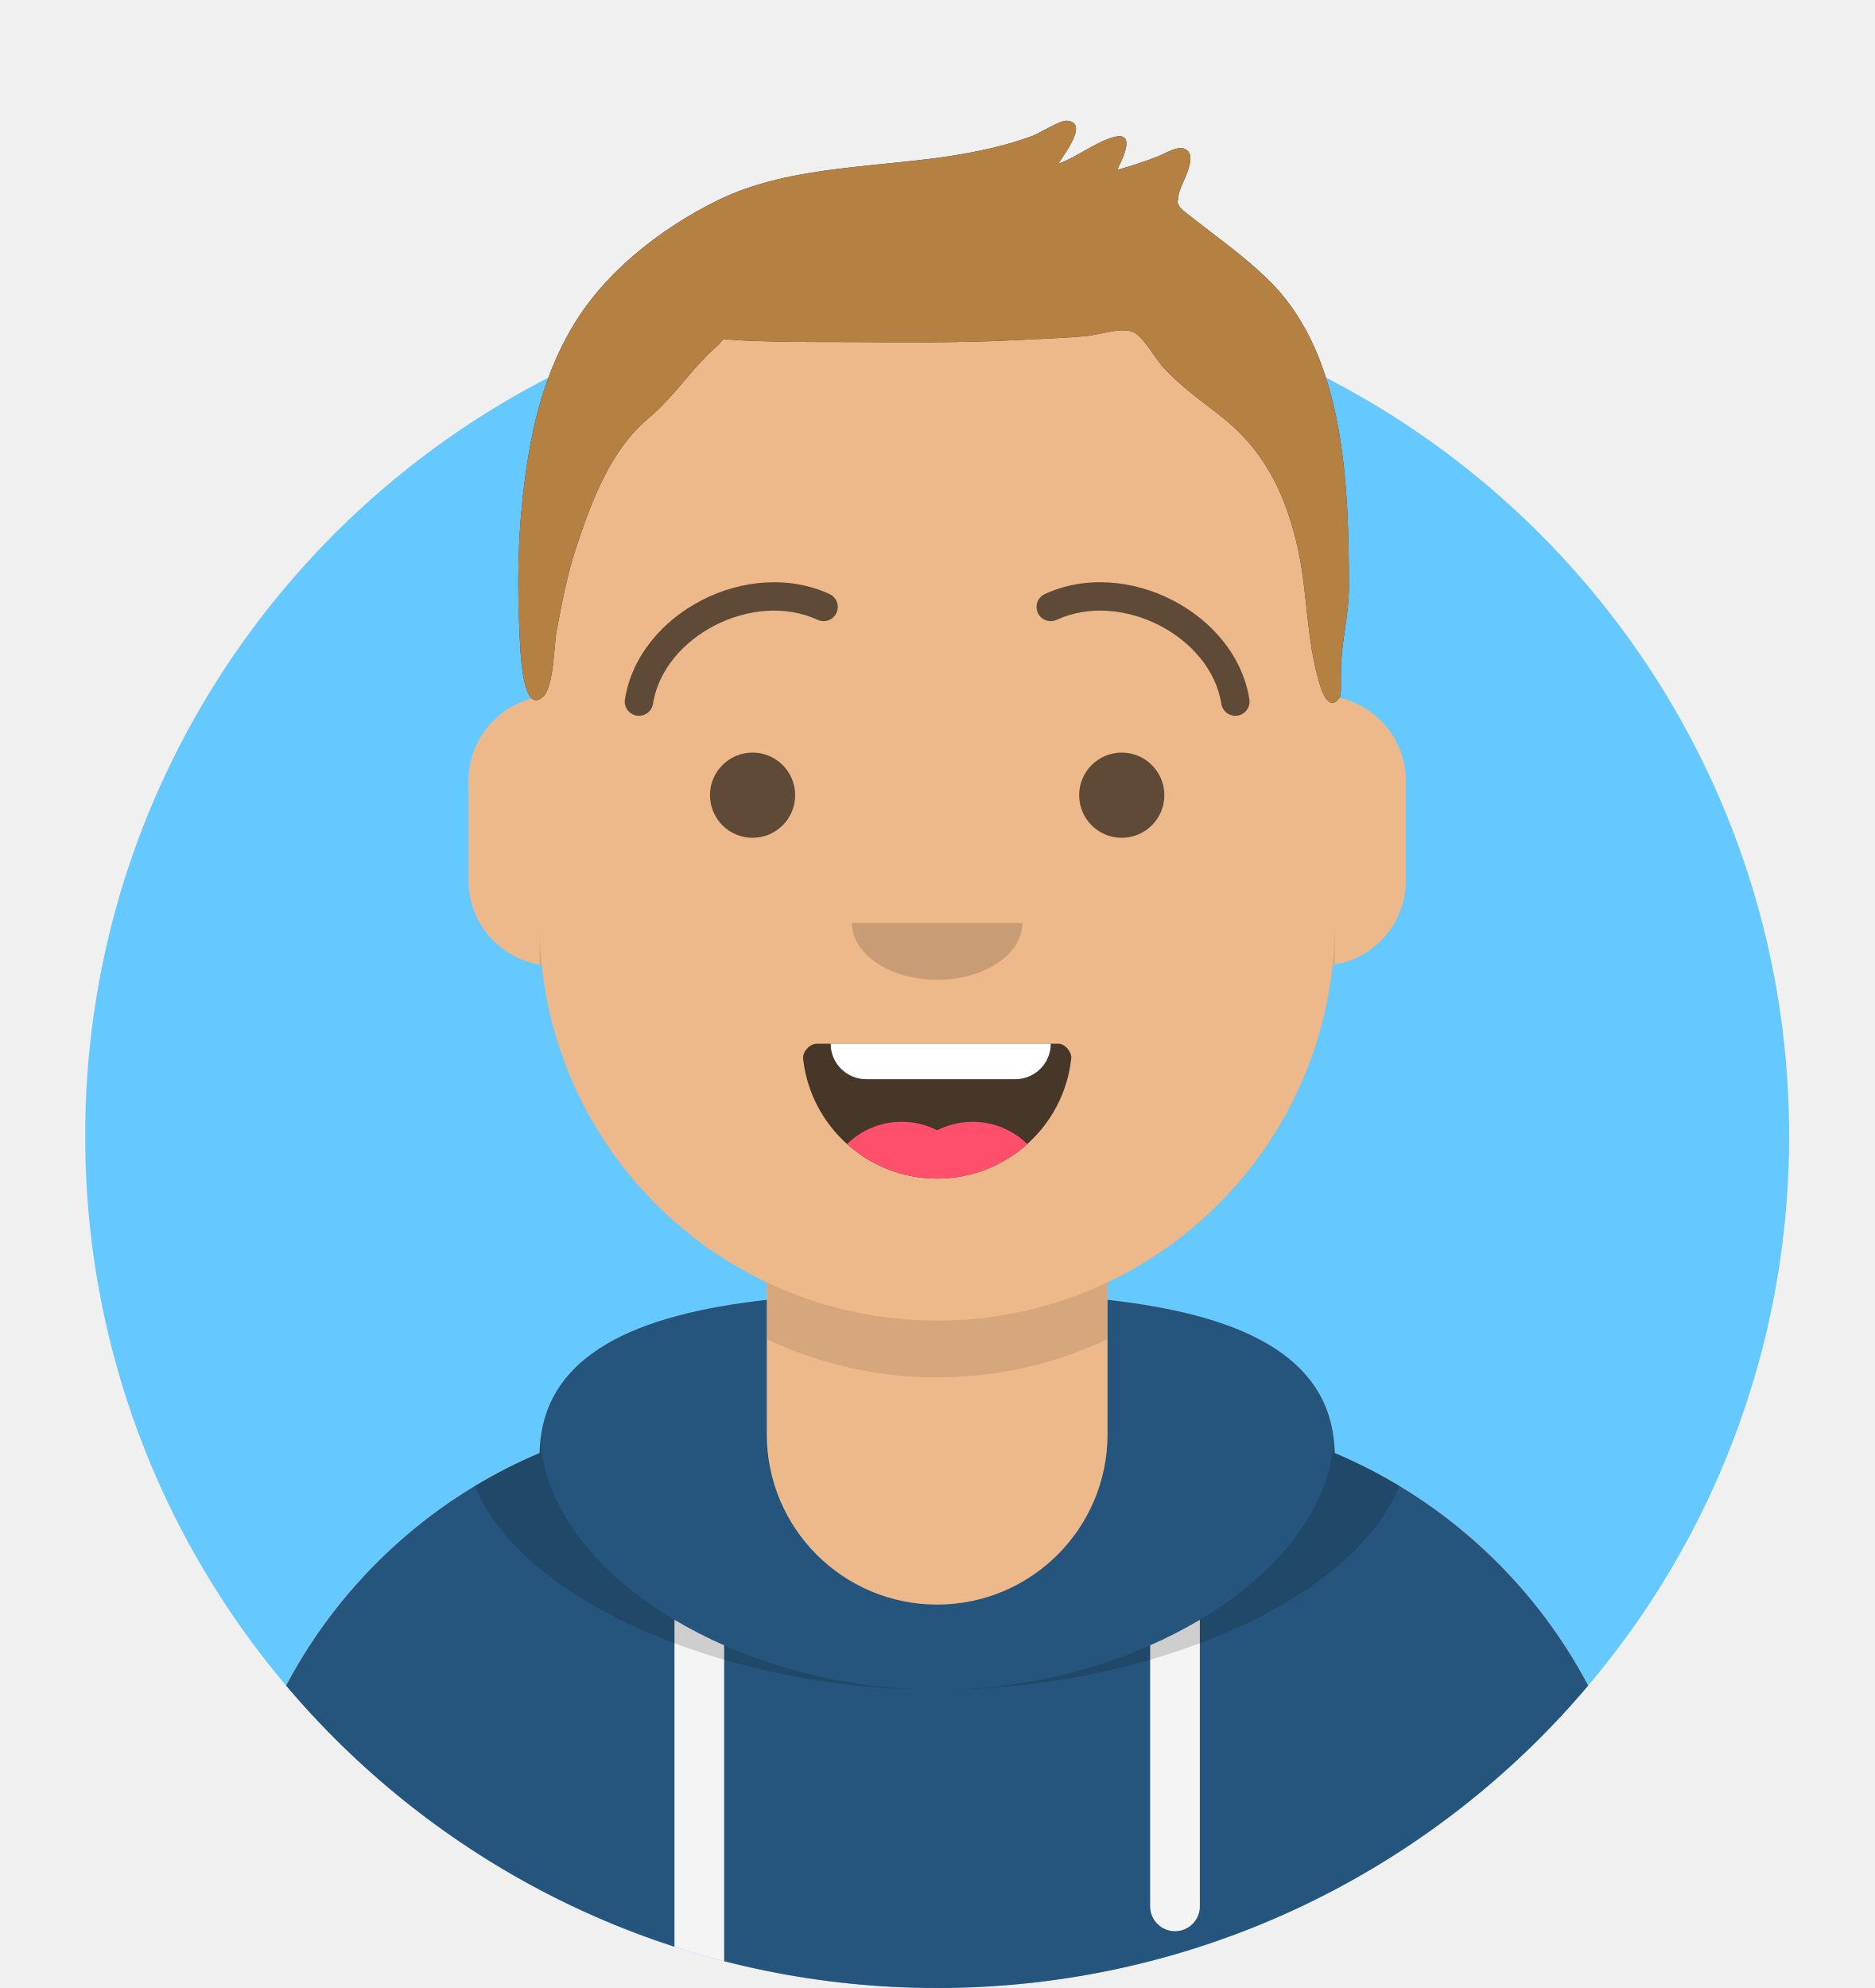
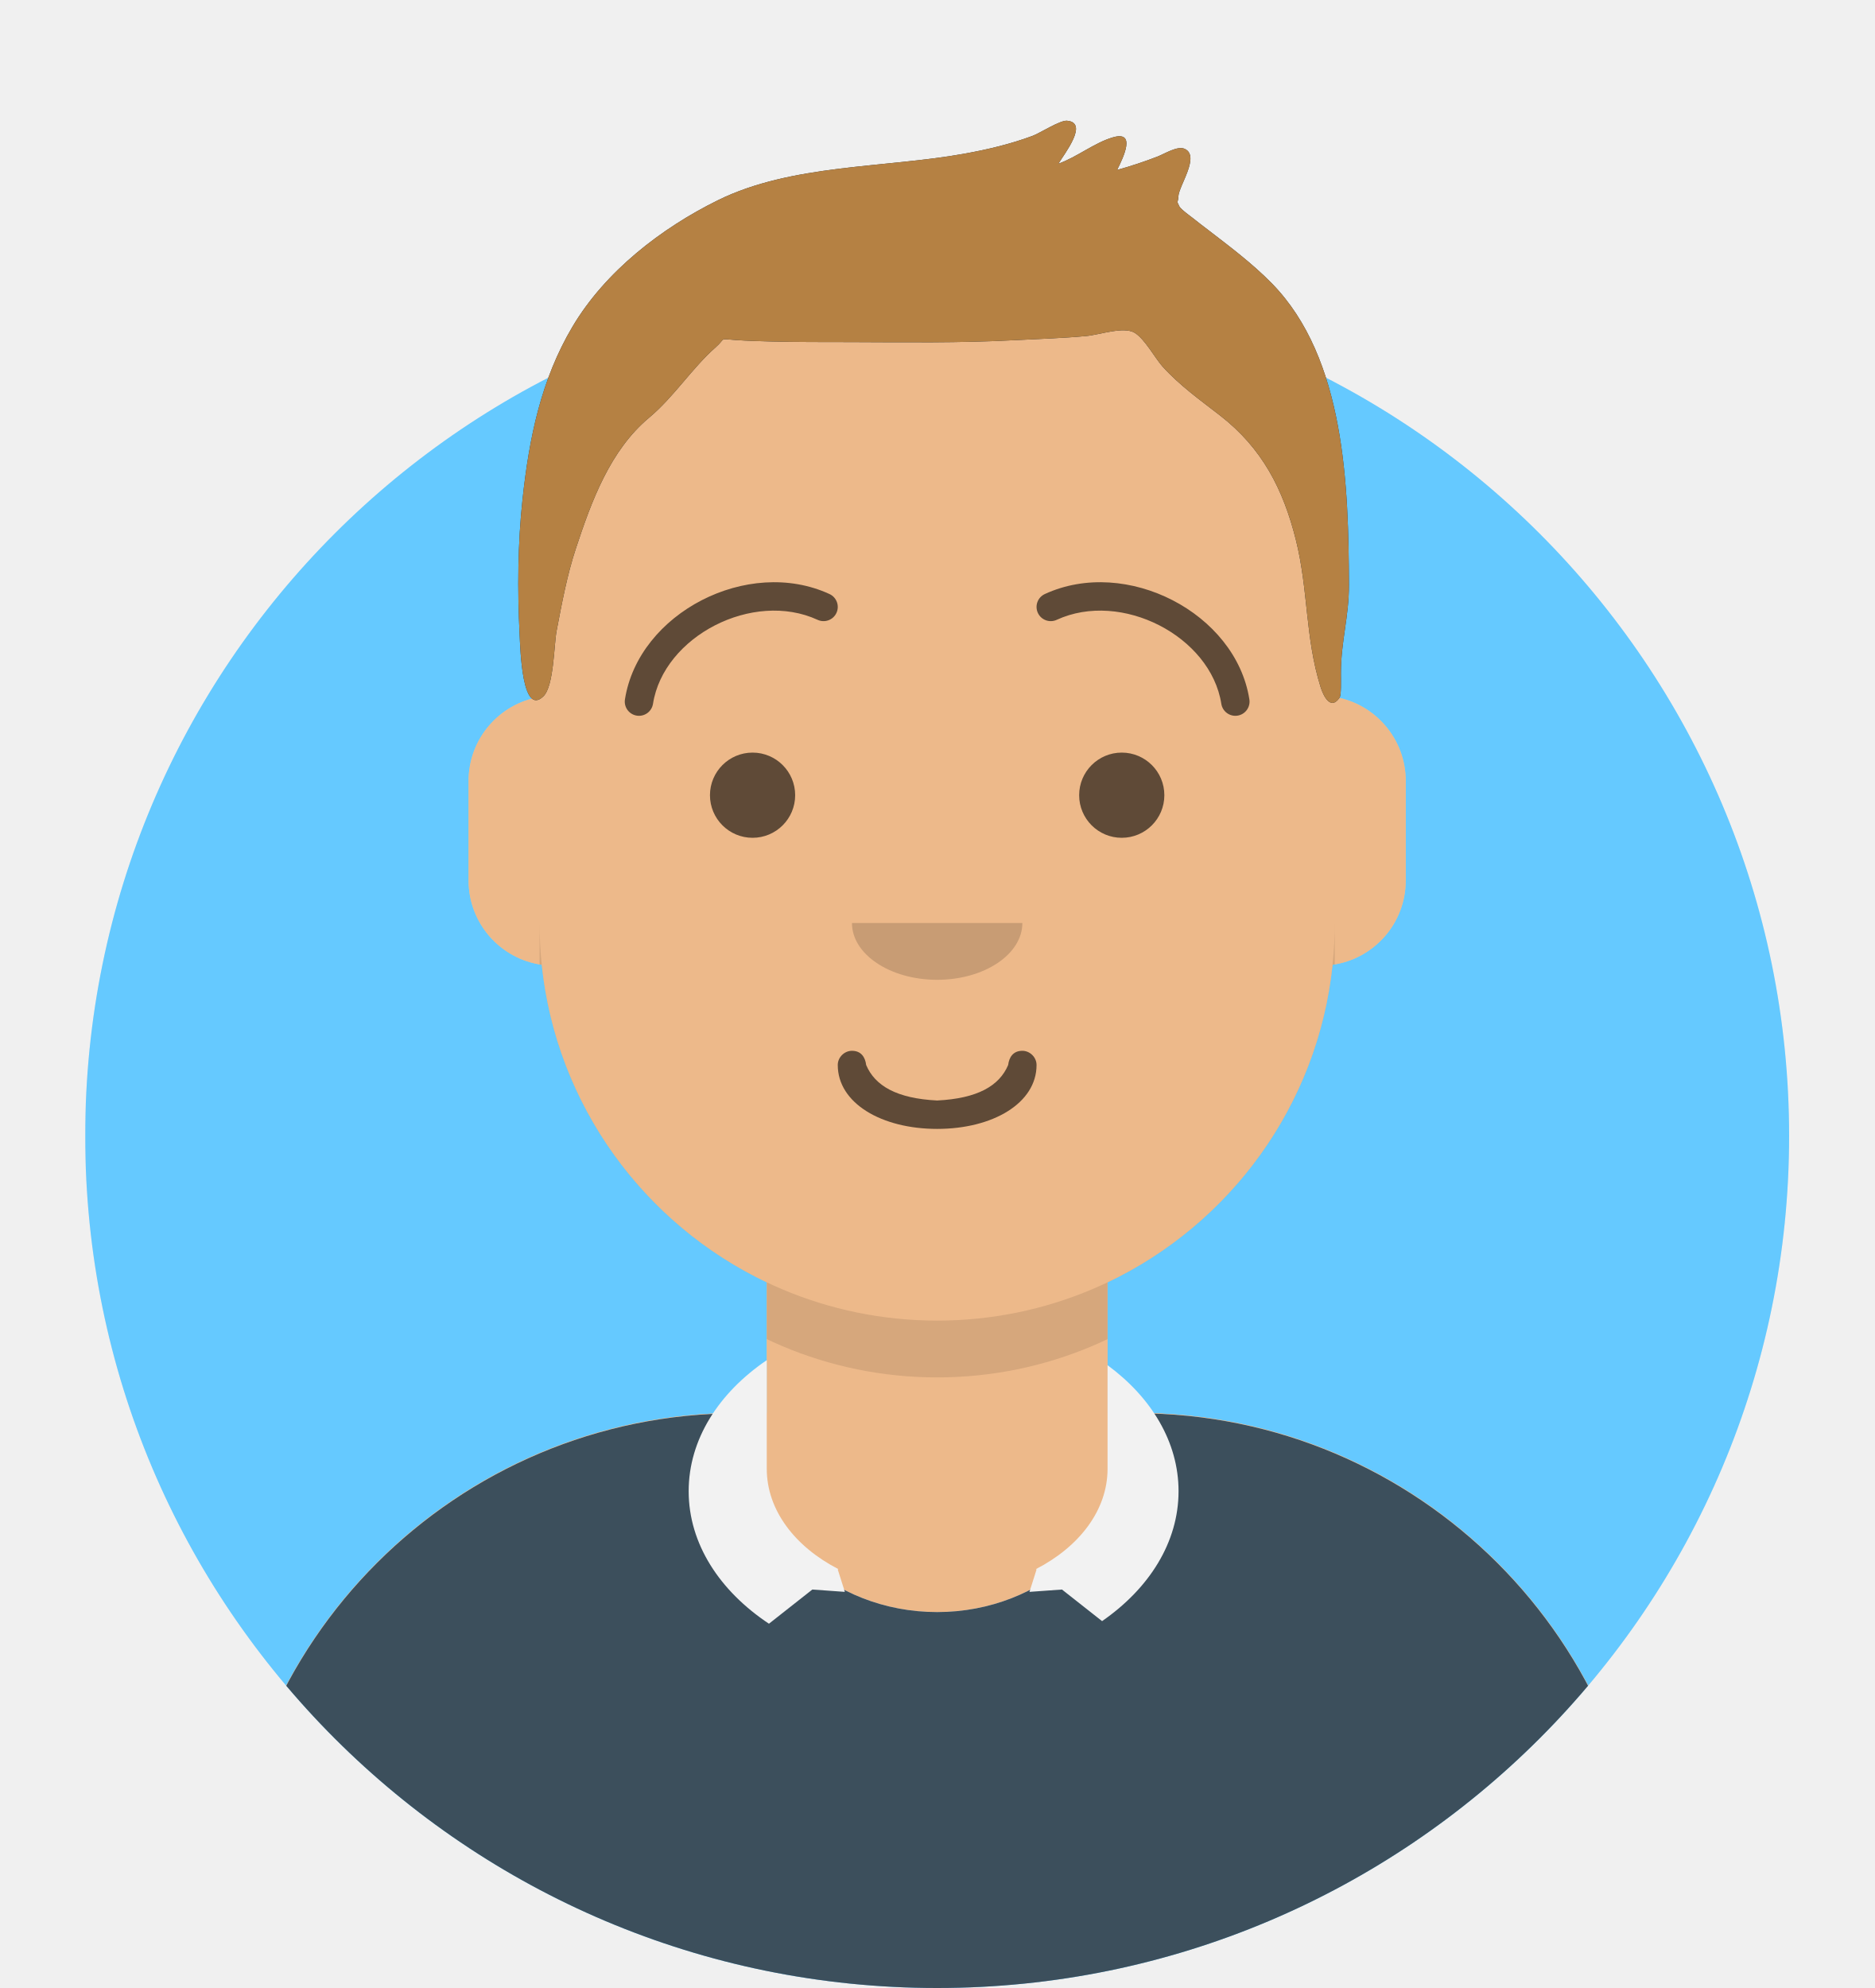
<svg xmlns="http://www.w3.org/2000/svg" xmlns:xlink="http://www.w3.org/1999/xlink" width="264px" height="280px" viewBox="0 0 264 280" version="1.1">
  <defs>
    <circle id="path-1" cx="120" cy="120" r="120" />
    <path d="M12,160 C12,226.274 65.726,280 132,280 C198.274,280 252,226.274 252,160 L264,160 L264,-1.42108547e-14 L-3.19744231e-14,-1.42108547e-14 L-3.19744231e-14,160 L12,160 Z" id="path-3" />
    <path d="M124,144.611 L124,163 L128,163 L128,163 C167.765,163 200,195.235 200,235 L200,244 L0,244 L0,235 C-4.86974701e-15,195.235 32.235,163 72,163 L72,163 L76,163 L76,144.611 C58.763,136.422 46.372,119.687 44.305,99.881 C38.48,99.058 34,94.052 34,88 L34,74 C34,68.054 38.325,63.118 44,62.166 L44,56 L44,56 C44,25.072 69.072,5.68137151e-15 100,0 L100,0 L100,0 C130.928,-5.68137151e-15 156,25.072 156,56 L156,62.166 C161.675,63.118 166,68.054 166,74 L166,88 C166,94.052 161.52,99.058 155.695,99.881 C153.628,119.687 141.237,136.422 124,144.611 Z" id="path-5" />
  </defs>
  <g id="Avataaar" stroke="none" stroke-width="1" fill="none" fill-rule="evenodd">
    <g transform="translate(-825, -1100)" id="Avataaar/Circle">
      <g transform="translate(825, 1100)">
        <g id="Circle" stroke-width="1" fill-rule="evenodd" transform="translate(12, 40)">
          <mask id="mask-2" fill="white">
            <use xlink:href="#path-1" />
          </mask>
          <use id="Circle-Background" fill="#E6E6E6" xlink:href="#path-1" />
          <g id="Color/Palette/Blue-01" mask="url(#mask-2)" fill="#65C9FF">
            <rect id="🖍Color" x="0" y="0" width="240" height="240" />
          </g>
        </g>
        <mask id="mask-4" fill="white">
          <use xlink:href="#path-3" />
        </mask>
        <g id="Mask" />
        <g id="Avataaar" stroke-width="1" fill-rule="evenodd" mask="url(#mask-4)">
          <g id="Body" transform="translate(32, 36)">
            <mask id="mask-6" fill="white">
              <use xlink:href="#path-5" />
            </mask>
            <use fill="#D0C6AC" xlink:href="#path-5" />
            <g id="Skin/👶🏽-03-Brown" mask="url(#mask-6)" fill="#EDB98A">
              <g transform="translate(-32, 0)" id="Color">
                <rect x="0" y="0" width="264" height="244" />
              </g>
            </g>
            <path d="M156,79 L156,102 C156,132.928 130.928,158 100,158 C69.072,158 44,132.928 44,102 L44,79 L44,94 C44,124.928 69.072,150 100,150 C130.928,150 156,124.928 156,94 L156,79 Z" id="Neck-Shadow" fill-opacity="0.1" fill="#000000" mask="url(#mask-6)" />
          </g>
-           <g id="Clothing/Hoodie" transform="translate(0, 170)">
+           <g id="Clothing/Collar-+-Sweater" transform="translate(0, 170)">
            <defs>
-               <path d="M108,13.071 C90.081,15.076 76.28,20.552 76.004,34.645 C50.146,45.568 32,71.165 32,100.999 L32,100.999 L32,110 L232,110 L232,100.999 C232,71.165 213.854,45.568 187.996,34.645 C187.72,20.552 173.919,15.076 156,13.071 L156,32 L156,32 C156,45.255 145.255,56 132,56 L132,56 C118.745,56 108,45.255 108,32 L108,13.071 Z" id="react-path-71" />
+               <path d="M105.192,29.052 L104,29.052 L104,29.052 C64.235,29.052 32,61.287 32,101.052 L32,110 L232,110 L232,101.052 C232,61.287 199.765,29.052 160,29.052 L160,29.052 L158.808,29.052 C158.935,30.035 159,31.036 159,32.052 C159,45.859 146.912,57.052 132,57.052 C117.088,57.052 105,45.859 105,32.052 C105,31.036 105.065,30.035 105.192,29.052 Z" id="react-path-10" />
            </defs>
-             <mask id="react-mask-72" fill="white">
-               <use xlink:href="#react-path-71" />
+             <mask id="react-mask-11" fill="white">
+               <use xlink:href="#react-path-10" />
            </mask>
-             <use id="Hoodie" fill="#B7C1DB" fill-rule="evenodd" xlink:href="#react-path-71" />
-             <g id="Color/Palette/Gray-01" mask="url(#react-mask-72)" fill-rule="evenodd" fill="#25557C">
+             <use id="Clothes" fill="#E6E6E6" fill-rule="evenodd" xlink:href="#react-path-10" />
+             <g id="Color/Palette/Gray-01" mask="url(#react-mask-11)" fill-rule="evenodd" fill="#3C4F5C">
              <rect id="🖍Color" x="0" y="0" width="264" height="110" />
            </g>
-             <path d="M102,61.739 L102,110 L95,110 L95,58.15 C97.204,59.46 99.547,60.661 102,61.739 Z M169,58.15 L169,98.5 C169,100.433 167.433,102 165.5,102 C163.567,102 162,100.433 162,98.5 L162,61.739 C164.453,60.661 166.796,59.46 169,58.15 Z" id="Straps" fill="#F4F4F4" fill-rule="evenodd" mask="url(#react-mask-72)" />
-             <path d="M90.96,12.724 C75.909,15.571 65.5,21.243 65.5,32.308 C65.5,52.02 98.538,68 132,68 C165.462,68 198.5,52.02 198.5,32.308 C198.5,21.243 188.091,15.571 173.04,12.724 C182.125,16.074 188,21.706 188,31.077 C188,51.469 160.179,68 132,68 C103.821,68 76,51.469 76,31.077 C76,21.706 81.875,16.074 90.96,12.724 Z" id="Shadow" fill-opacity="0.16" fill="#000000" fill-rule="evenodd" mask="url(#react-mask-72)" />
+             <path d="M156,22.279 C162.182,26.835 166,33.106 166,40.028 C166,47.233 161.863,53.733 155.229,58.327 L149.579,53.876 L145,54.208 L146,51.057 L145.922,50.996 C152.022,47.853 156,42.7 156,36.877 L156,22.279 Z M108,21.571 C101.233,26.174 97,32.74 97,40.028 C97,47.426 101.362,54.08 108.308,58.692 L114.421,53.876 L119,54.208 L118,51.057 L118.078,50.996 C111.978,47.853 108,42.7 108,36.877 L108,21.571 Z" id="Collar" fill="#F2F2F2" fill-rule="evenodd" />
          </g>
          <g id="Face" transform="translate(76, 82)" fill="#000000">
-             <g id="Mouth/Smile" transform="translate(2, 52)">
-               <defs>
-                 <path d="M35.118,15.128 C36.176,24.62 44.226,32 54,32 C63.804,32 71.874,24.574 72.892,15.04 C72.974,14.273 72.117,13 71.043,13 C56.149,13 44.738,13 37.087,13 C36.007,13 35.012,14.178 35.118,15.128 Z" id="react-path-73" />
-               </defs>
-               <mask id="react-mask-74" fill="white">
-                 <use xlink:href="#react-path-73" />
-               </mask>
-               <use id="Mouth" fill-opacity="0.7" fill="#000000" fill-rule="evenodd" xlink:href="#react-path-73" />
-               <rect id="Teeth" fill="#FFFFFF" fill-rule="evenodd" mask="url(#react-mask-74)" x="39" y="2" width="31" height="16" rx="5" />
-               <g id="Tongue" stroke-width="1" fill-rule="evenodd" mask="url(#react-mask-74)" fill="#FF4F6D">
-                 <g transform="translate(38, 24)">
-                   <circle cx="11" cy="11" r="11" />
-                   <circle cx="21" cy="11" r="11" />
-                 </g>
-               </g>
+             <g id="Mouth/Twinkle" transform="translate(2, 52)" fill-opacity="0.6" fill-rule="nonzero" fill="#000000">
+               <path d="M40,16 C40,21.372 46.158,25 54,25 C61.842,25 68,21.372 68,16 C68,14.895 67.05,14 66,14 C64.707,14 64.13,14.905 64,16 C62.758,18.938 59.683,20.716 54,21 C48.317,20.716 45.242,18.938 44,16 C43.87,14.905 43.293,14 42,14 C40.95,14 40,14.895 40,16 Z" id="Mouth" />
            </g>
            <g id="Nose/Default" transform="translate(28, 40)" fill-opacity="0.16">
              <path d="M16,8 C16,12.418 21.373,16 28,16 L28,16 C34.627,16 40,12.418 40,8" id="Nose" />
            </g>
            <g id="Eyes/Default-😀" transform="translate(0, 8)" fill-opacity="0.6">
              <circle id="Eye" cx="30" cy="22" r="6" />
              <circle id="Eye" cx="82" cy="22" r="6" />
            </g>
            <g id="Eyebrow/Outline/Raised-Excited" fill-opacity="0.6">
              <g id="I-Browse" transform="translate(12, 0)">
                <path d="M3.976,17.128 C5.471,7.605 18.059,1.109 27.164,5.301 C28.167,5.763 29.355,5.324 29.817,4.321 C30.279,3.318 29.84,2.13 28.836,1.668 C17.349,-3.622 1.936,4.332 0.024,16.507 C-0.147,17.599 0.599,18.622 1.69,18.794 C2.781,18.965 3.804,18.219 3.976,17.128 Z" id="Eyebrow" fill-rule="nonzero" />
                <path d="M61.976,17.128 C63.471,7.605 76.059,1.109 85.164,5.301 C86.167,5.763 87.355,5.324 87.817,4.321 C88.279,3.318 87.84,2.13 86.836,1.668 C75.349,-3.622 59.936,4.332 58.024,16.507 C57.853,17.599 58.599,18.622 59.69,18.794 C60.781,18.965 61.804,18.219 61.976,17.128 Z" id="Eyebrow" fill-rule="nonzero" transform="translate(73.0001, 9.410436) scale(-1, 1) translate(-73.0001, -9.410436) " />
              </g>
            </g>
          </g>
          <g id="Top" stroke-width="1" fill-rule="evenodd">
            <defs>
-               <rect id="react-path-36" x="0" y="0" width="264" height="280" />
-               <path d="M180.15,39.92 C177.39,37.1 174.186,34.707 171.069,32.307 C170.382,31.777 169.683,31.261 169.011,30.712 C168.858,30.587 167.292,29.466 167.105,29.053 C166.654,28.06 166.915,28.833 166.977,27.649 C167.056,26.151 170.111,21.919 167.831,20.949 C166.828,20.522 165.04,21.658 164.078,22.033 C162.196,22.767 160.292,23.393 158.347,23.933 C159.279,22.076 161.055,18.359 157.716,19.354 C155.114,20.129 152.69,22.122 150.076,23.059 C150.941,21.642 154.4,17.248 151.274,17.002 C150.302,16.926 147.471,18.75 146.424,19.14 C143.287,20.305 140.083,21.059 136.79,21.653 C125.592,23.671 112.497,23.095 102.137,28.193 C94.149,32.124 86.263,38.222 81.648,45.988 C77.201,53.473 75.538,61.664 74.607,70.241 C73.924,76.536 73.868,83.043 74.188,89.36 C74.292,91.43 74.525,100.971 77.532,98.081 C79.03,96.642 79.019,90.828 79.396,88.86 C80.147,84.945 80.87,81.013 82.122,77.223 C84.328,70.544 86.931,63.43 92.427,58.83 C95.954,55.878 98.431,51.889 101.806,48.911 C103.322,47.574 102.165,47.713 104.603,47.889 C106.241,48.006 107.885,48.051 109.526,48.094 C113.322,48.193 117.124,48.168 120.921,48.181 C128.568,48.209 136.179,48.317 143.819,47.916 C147.214,47.739 150.618,47.642 154.004,47.328 C155.895,47.153 159.251,45.941 160.808,46.867 C162.233,47.714 163.713,50.482 164.736,51.615 C167.154,54.294 170.036,56.339 172.862,58.535 C178.757,63.115 181.732,68.867 183.523,76.023 C185.306,83.153 184.806,89.768 187.013,96.785 C187.402,98.018 188.429,100.145 189.695,98.239 C189.93,97.885 189.87,95.939 189.87,94.819 C189.87,90.3 191.014,86.908 191,82.359 C190.944,68.527 190.496,50.491 180.15,39.92 Z" id="react-path-35" />
-               <filter x="-0.8%" y="-2.0%" width="101.5%" height="108.0%" filterUnits="objectBoundingBox" id="react-filter-32">
+               <rect id="react-path-9" x="0" y="0" width="264" height="280" />
+               <path d="M180.15,39.92 C177.39,37.1 174.186,34.707 171.069,32.307 C170.382,31.777 169.683,31.261 169.011,30.712 C168.858,30.587 167.292,29.466 167.105,29.053 C166.654,28.06 166.915,28.833 166.977,27.649 C167.056,26.151 170.111,21.919 167.831,20.949 C166.828,20.522 165.04,21.658 164.078,22.033 C162.196,22.767 160.292,23.393 158.347,23.933 C159.279,22.076 161.055,18.359 157.716,19.354 C155.114,20.129 152.69,22.122 150.076,23.059 C150.941,21.642 154.4,17.248 151.274,17.002 C150.302,16.926 147.471,18.75 146.424,19.14 C143.287,20.305 140.083,21.059 136.79,21.653 C125.592,23.671 112.497,23.095 102.137,28.193 C94.149,32.124 86.263,38.222 81.648,45.988 C77.201,53.473 75.538,61.664 74.607,70.241 C73.924,76.536 73.868,83.043 74.188,89.36 C74.292,91.43 74.525,100.971 77.532,98.081 C79.03,96.642 79.019,90.828 79.396,88.86 C80.147,84.945 80.87,81.013 82.122,77.223 C84.328,70.544 86.931,63.43 92.427,58.83 C95.954,55.878 98.431,51.889 101.806,48.911 C103.322,47.574 102.165,47.713 104.603,47.889 C106.241,48.006 107.885,48.051 109.526,48.094 C113.322,48.193 117.124,48.168 120.921,48.181 C128.568,48.209 136.179,48.317 143.819,47.916 C147.214,47.739 150.618,47.642 154.004,47.328 C155.895,47.153 159.251,45.941 160.808,46.867 C162.233,47.714 163.713,50.482 164.736,51.615 C167.154,54.294 170.036,56.339 172.862,58.535 C178.757,63.115 181.732,68.867 183.523,76.023 C185.306,83.153 184.806,89.768 187.013,96.785 C187.402,98.018 188.429,100.145 189.695,98.239 C189.93,97.885 189.87,95.939 189.87,94.819 C189.87,90.3 191.014,86.908 191,82.359 C190.944,68.527 190.496,50.491 180.15,39.92 Z" id="react-path-8" />
+               <filter x="-0.8%" y="-2.0%" width="101.5%" height="108.0%" filterUnits="objectBoundingBox" id="react-filter-5">
                <feOffset dx="0" dy="2" in="SourceAlpha" result="shadowOffsetOuter1" />
                <feColorMatrix values="0 0 0 0 0   0 0 0 0 0   0 0 0 0 0  0 0 0 0.16 0" type="matrix" in="shadowOffsetOuter1" result="shadowMatrixOuter1" />
                <feMerge>
                  <feMergeNode in="shadowMatrixOuter1" />
                  <feMergeNode in="SourceGraphic" />
                </feMerge>
              </filter>
            </defs>
-             <mask id="react-mask-34" fill="white">
-               <use xlink:href="#react-path-36" />
+             <mask id="react-mask-7" fill="white">
+               <use xlink:href="#react-path-9" />
            </mask>
            <g id="Mask" />
-             <g id="Top/Short-Hair/Short-Flat" mask="url(#react-mask-34)">
+             <g id="Top/Short-Hair/Short-Flat" mask="url(#react-mask-7)">
              <g transform="translate(-1, 0)">
-                 <mask id="react-mask-33" fill="white">
-                   <use xlink:href="#react-path-35" />
+                 <mask id="react-mask-6" fill="white">
+                   <use xlink:href="#react-path-8" />
                </mask>
-                 <use id="Short-Hair" stroke="none" fill="#1F3140" fill-rule="evenodd" xlink:href="#react-path-35" />
-                 <g id="Skin/👶🏽-03-Brown" mask="url(#react-mask-33)" fill="#B58143">
+                 <use id="Short-Hair" stroke="none" fill="#1F3140" fill-rule="evenodd" xlink:href="#react-path-8" />
+                 <g id="Skin/👶🏽-03-Brown" mask="url(#react-mask-6)" fill="#B58143">
                  <g transform="translate(0, 0) " id="Color">
                    <rect x="0" y="0" width="264" height="280" />
                  </g>
                </g>
              </g>
            </g>
          </g>
        </g>
      </g>
    </g>
  </g>
</svg>
